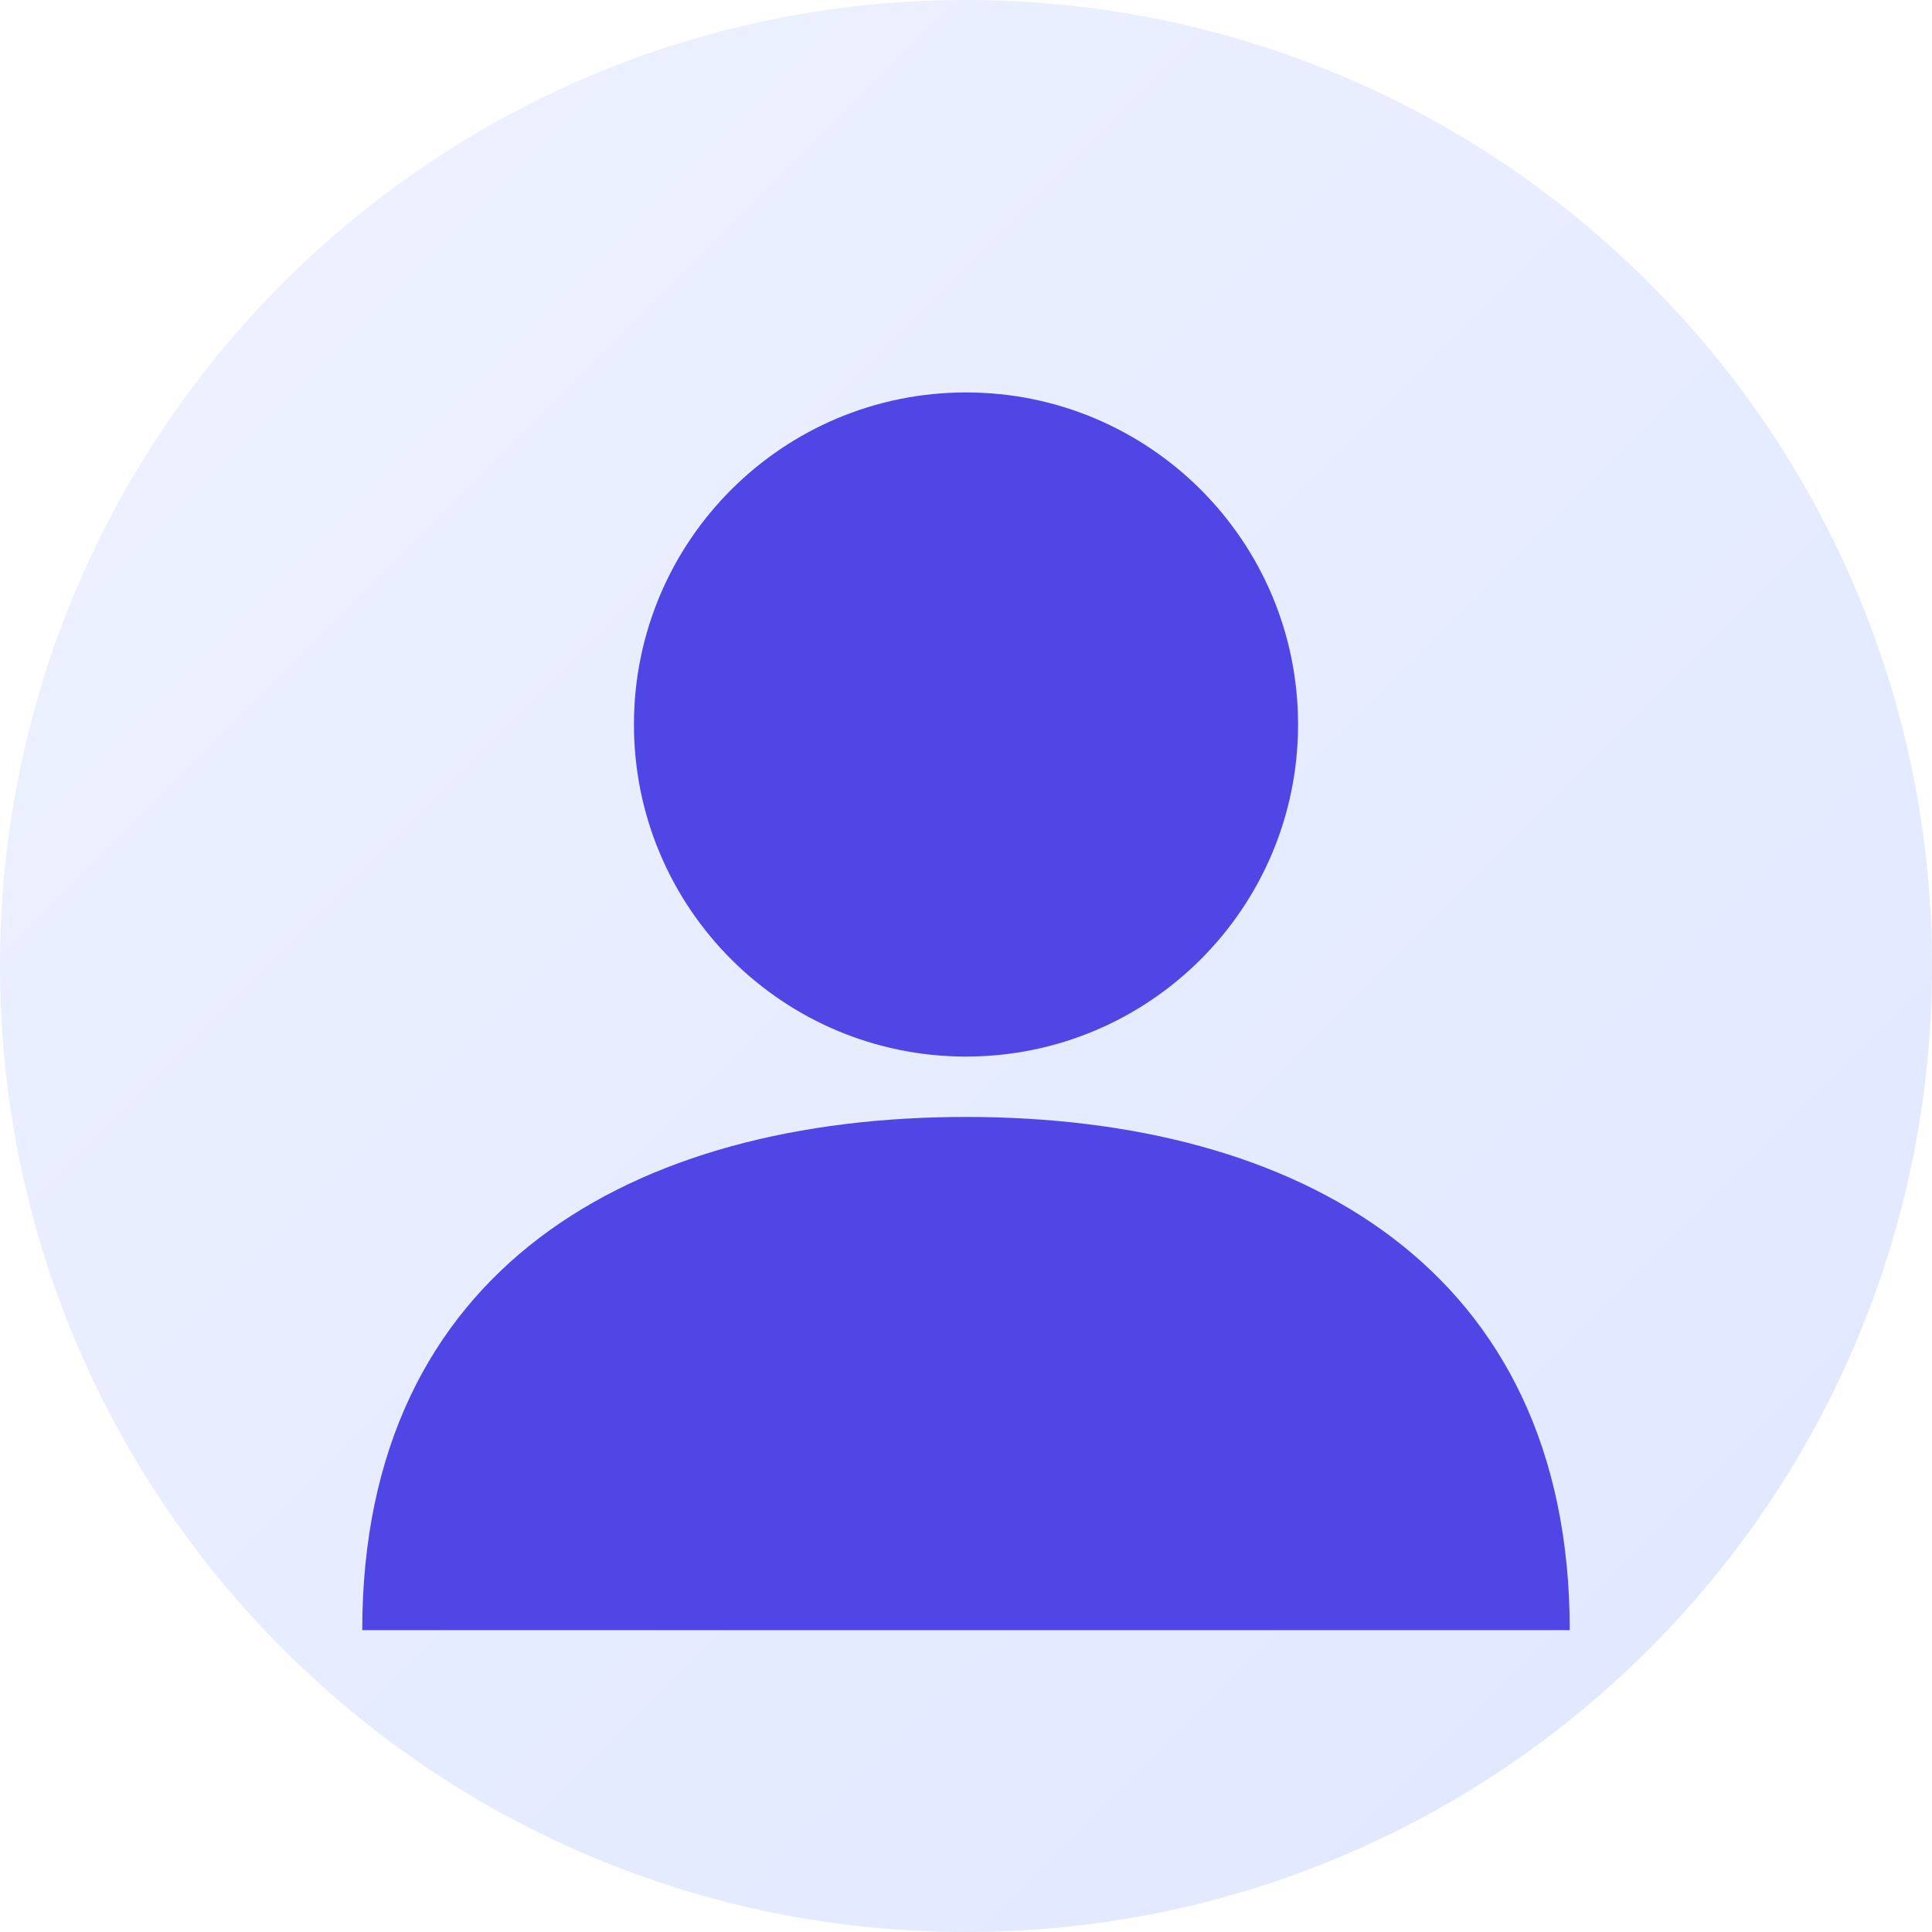
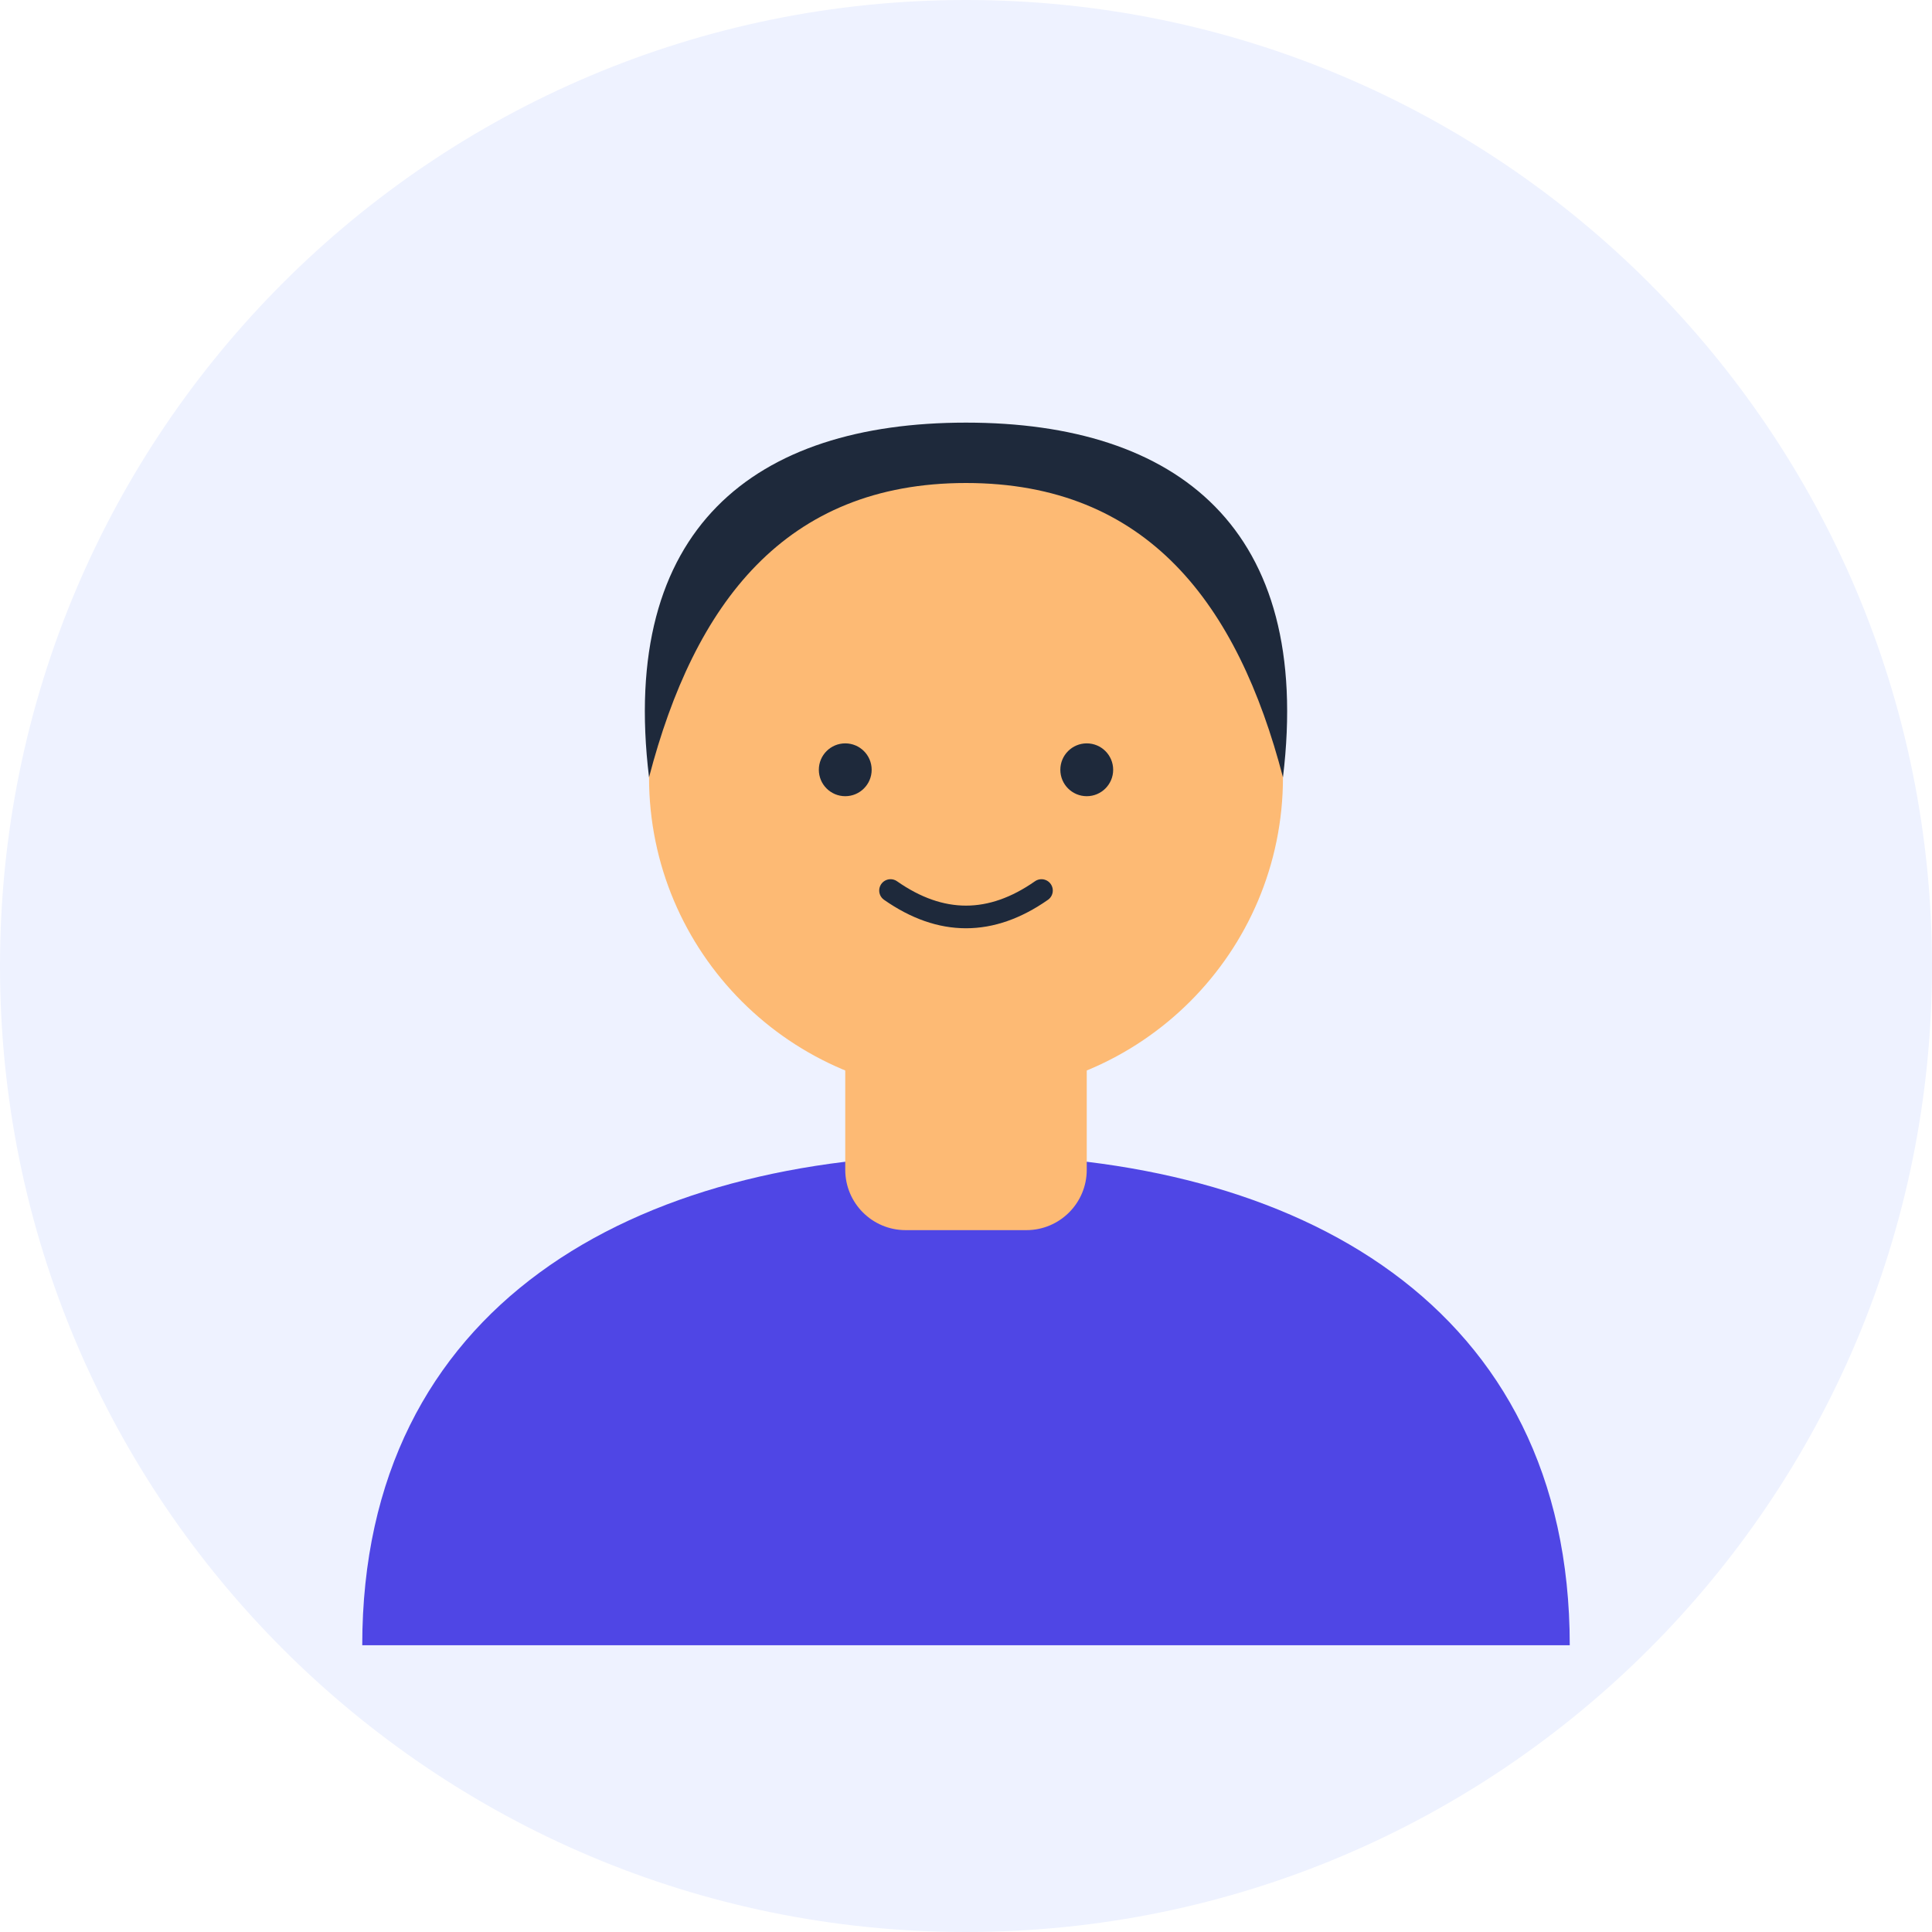
<svg xmlns="http://www.w3.org/2000/svg" viewBox="0 0 256 256" width="100%" height="100%">
-   <defs>
-     <linearGradient id="avatarBg" x1="0%" y1="0%" x2="100%" y2="100%">
-       <stop offset="0%" stop-color="#EEF2FF" />
-       <stop offset="100%" stop-color="#E0E7FF" />
-     </linearGradient>
-   </defs>
-   <circle cx="128" cy="128" r="128" fill="url(#avatarBg)" />
-   <circle cx="128" cy="96" r="44" fill="#4F46E5" />
-   <path d="M48 216 C48 168 84 148 128 148 C172 148 208 168 208 216 Z" fill="#4F46E5" />
+   <circle cx="128" cy="128" r="128" fill="#EEF2FF" />
+   <g transform="translate(0, 8)">
+     <path d="M48 210 C48 165 84 145 128 145 C172 145 208 165 208 210 Z" fill="#4F46E5" />
+     <rect x="112" y="125" width="32" height="30" rx="8" fill="#FDBA74" />
+     <circle cx="128" cy="95" r="42" fill="#FDBA74" />
+     <path d="M86 95 C82 62 100 48 128 48 C156 48 174 62 170 95 C164 72 152 56 128 56 C104 56 92 72 86 95 Z" fill="#1E293B" />
+     <circle cx="112" cy="94" r="3.5" fill="#1E293B" />
+     <circle cx="144" cy="94" r="3.5" fill="#1E293B" />
+     <path d="M118 110 Q128 117 138 110" fill="none" stroke="#1E293B" stroke-width="3" stroke-linecap="round" />
+   </g>
</svg>
